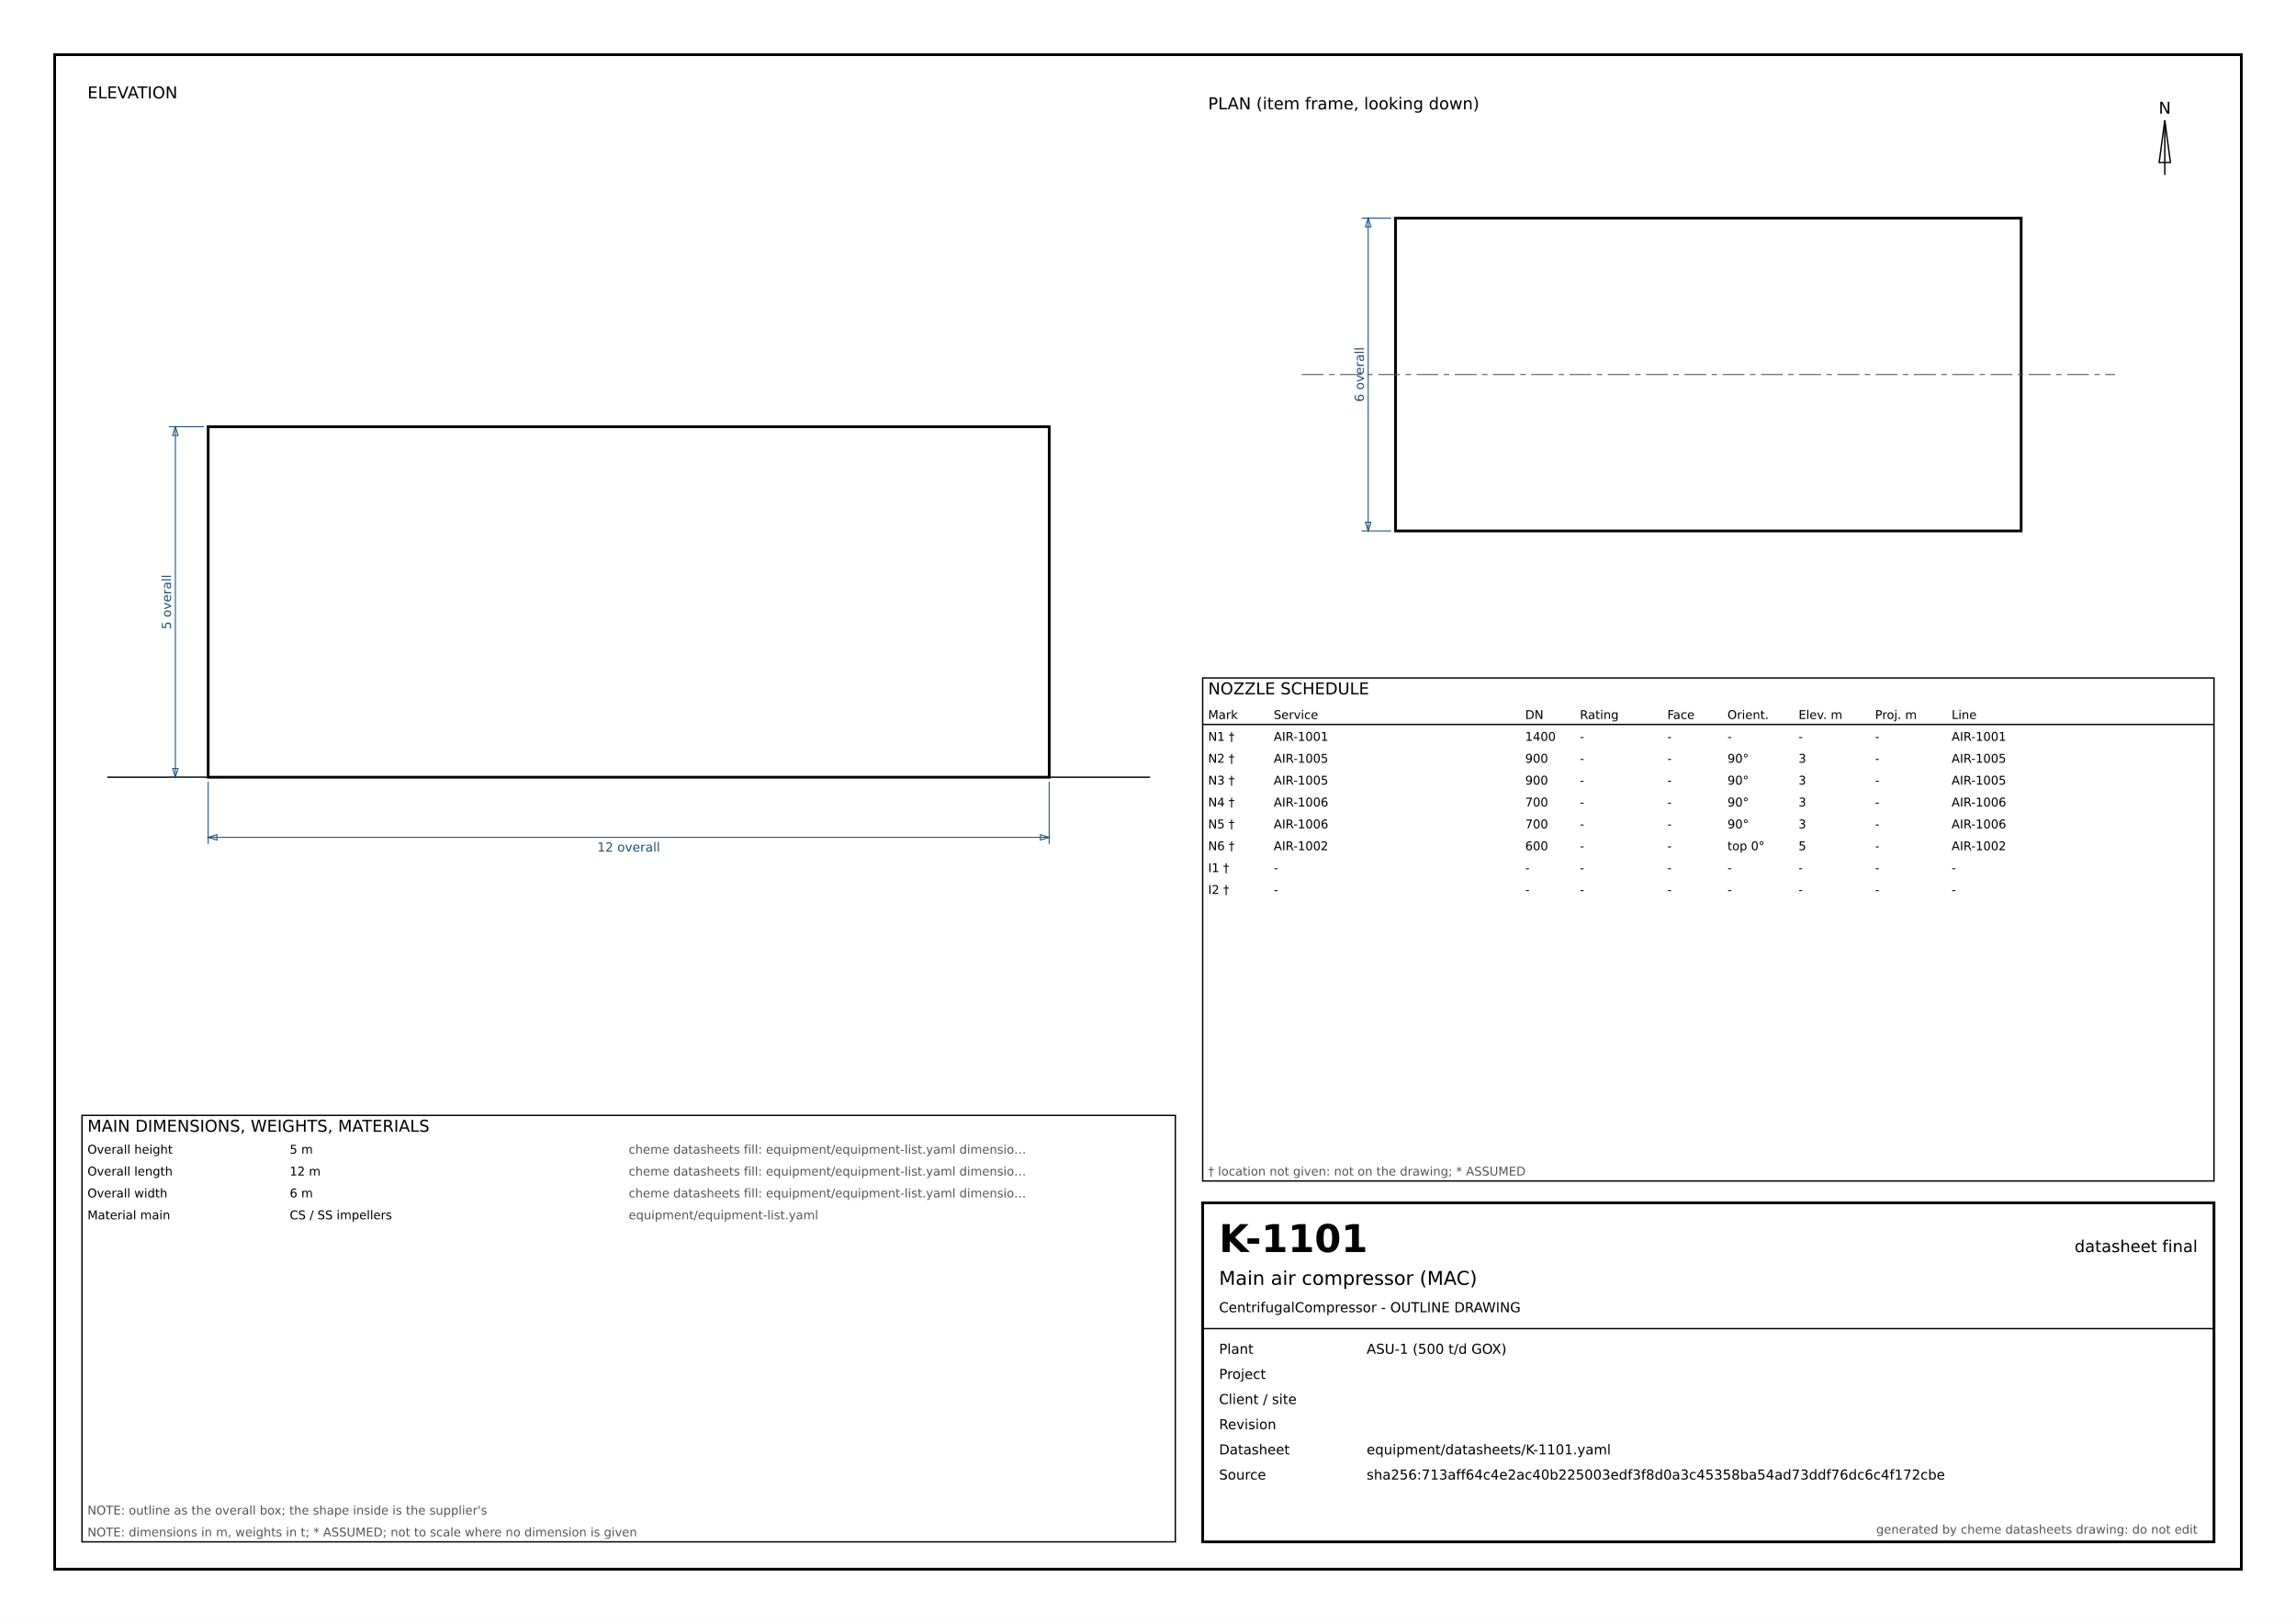
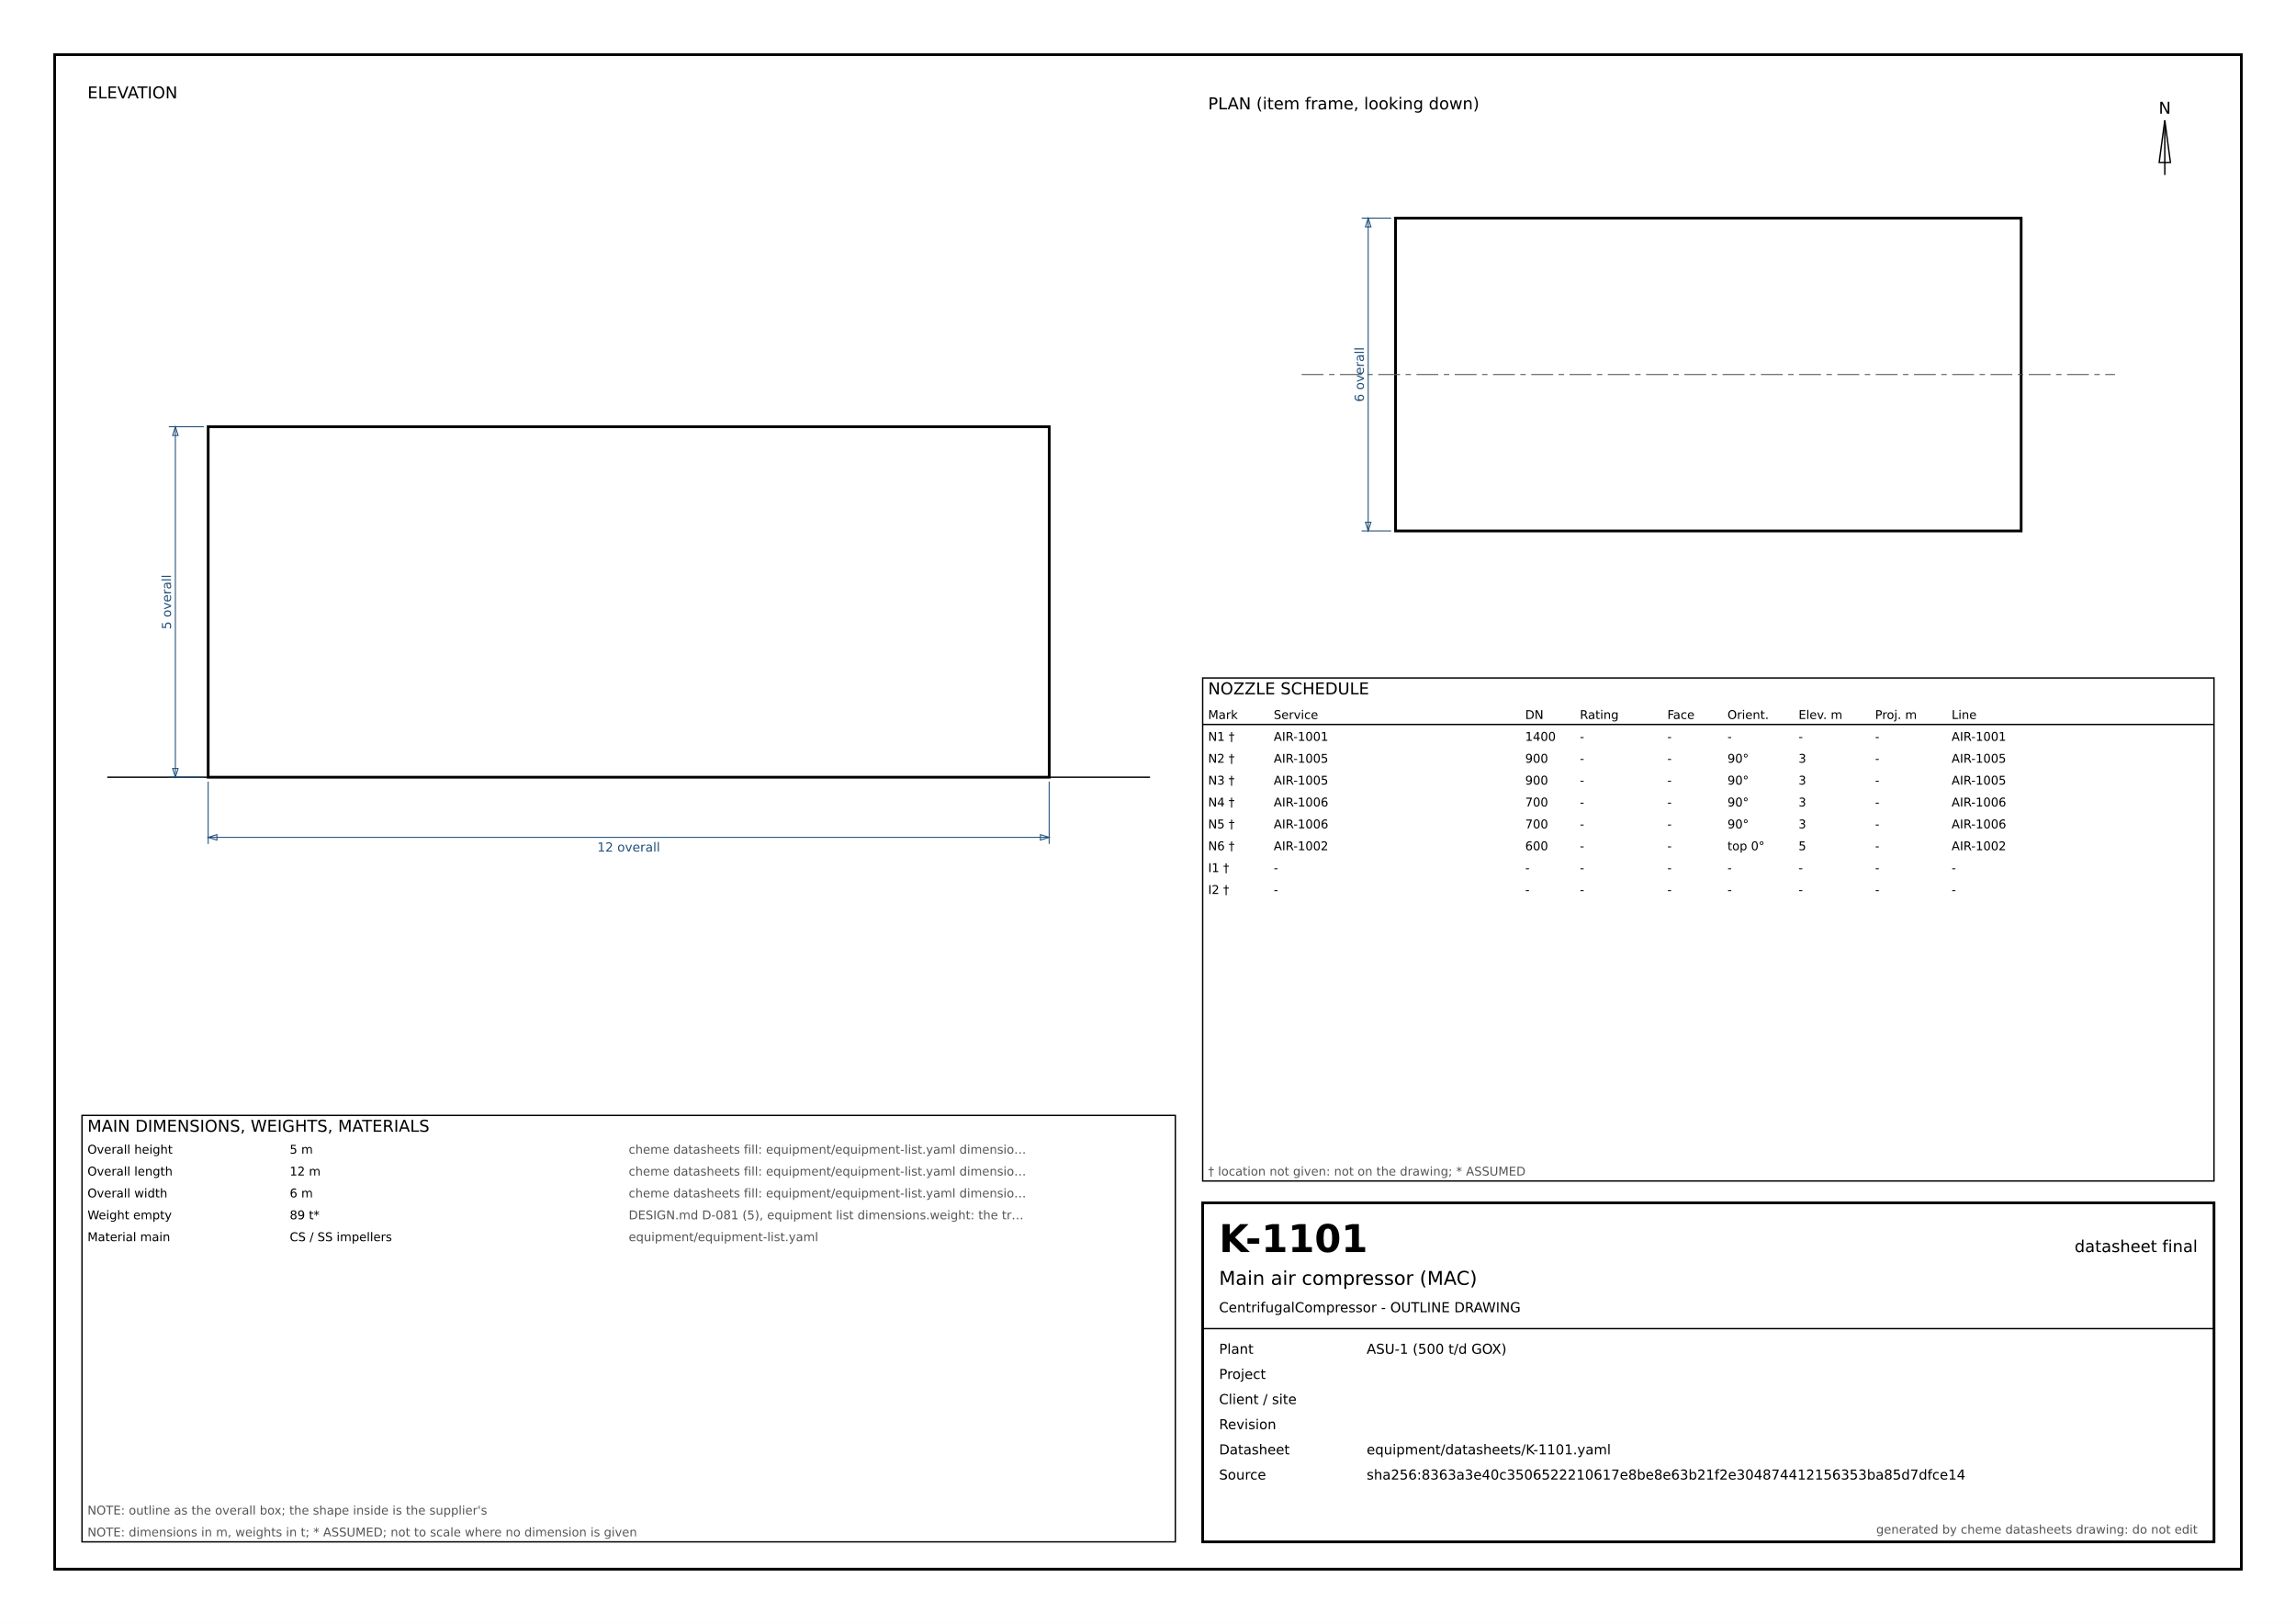
<svg xmlns="http://www.w3.org/2000/svg" width="420mm" height="297mm" viewBox="0 0 420 297">
  <style>
.frame{fill:none;stroke:#000;stroke-width:0.5}
.thin{fill:none;stroke:#000;stroke-width:0.25}
.outline{fill:#fff;stroke:#000;stroke-width:0.5}
.hidden{fill:none;stroke:#000;stroke-width:0.25;stroke-dasharray:1.5 1}
.centre{fill:none;stroke:#555;stroke-width:0.18;stroke-dasharray:4 1 1 1}
.tl{fill:none;stroke:#555;stroke-width:0.18;stroke-dasharray:2 1}
.dim{fill:none;stroke:#1f4e79;stroke-width:0.18}
.nozzle{fill:#fff;stroke:#b71c1c;stroke-width:0.35}
.section{fill:none;stroke:#2e7d32;stroke-width:0.25;stroke-dasharray:2 1}
text{font-family:'DejaVu Sans',Arial,Helvetica,sans-serif;fill:#000}
.t2{font-size:2.2px}.t25{font-size:2.5px}.t3{font-size:3px}.t35{font-size:3.5px}
.t5{font-size:5px;font-weight:bold}.t7{font-size:7px;font-weight:bold}
.dimt{font-size:2.3px;fill:#1f4e79}.nt{font-size:2.3px;fill:#b71c1c}
.note{font-size:2.2px;fill:#555}
.draft{font-size:40px;font-weight:bold;fill:#c62828;fill-opacity:0.12}
</style>
  <rect x="0" y="0" width="420" height="297" fill="#fff" />
  <rect x="10" y="10" width="400" height="277" class="frame" />
  <text x="16" y="18" class="t3" text-anchor="start">ELEVATION</text>
  <rect x="38.08" y="78.05" width="153.85" height="64.1" class="outline" />
  <line x1="19.62" y1="142.15" x2="210.38" y2="142.15" class="thin" />
  <line x1="38.08" y1="142.95" x2="38.08" y2="154.35" class="dim" />
  <line x1="191.92" y1="142.95" x2="191.92" y2="154.35" class="dim" />
  <line x1="38.08" y1="153.15" x2="191.92" y2="153.15" class="dim" />
  <path d="M38.08,153.15 l1.6,0.5 l0,-1 z" class="dim" />
  <path d="M191.92,153.15 l-1.6,0.5 l0,-1 z" class="dim" />
  <text x="115" y="155.75" class="dimt" text-anchor="middle">12 overall</text>
  <line x1="37.28" y1="142.15" x2="30.88" y2="142.15" class="dim" />
  <line x1="37.28" y1="78.05" x2="30.88" y2="78.05" class="dim" />
  <line x1="32.08" y1="142.15" x2="32.08" y2="78.05" class="dim" />
  <path d="M32.08,142.15 l0.5,-1.6 l-1,0 z" class="dim" />
  <path d="M32.08,78.05 l0.5,1.6 l-1,0 z" class="dim" />
  <text x="31.28" y="110.1" class="dimt" text-anchor="middle" transform="rotate(-90 31.28 110.1)">5 overall</text>
  <rect x="255.28" y="39.89" width="114.44" height="57.22" class="outline" />
  <line x1="254.48" y1="97.11" x2="249.08" y2="97.11" class="dim" />
  <line x1="254.48" y1="39.89" x2="249.08" y2="39.89" class="dim" />
  <line x1="250.28" y1="97.11" x2="250.28" y2="39.89" class="dim" />
  <path d="M250.28,97.11 l0.5,-1.6 l-1,0 z" class="dim" />
  <path d="M250.28,39.89 l0.5,1.6 l-1,0 z" class="dim" />
  <text x="249.48" y="68.5" class="dimt" text-anchor="middle" transform="rotate(-90 249.48 68.5)">6 overall</text>
  <line x1="238.11" y1="68.5" x2="386.89" y2="68.5" class="centre" />
  <line x1="396" y1="32" x2="396" y2="22" class="thin" />
  <path d="M396,22 L394.97,29.71 L397.03,29.71 z" class="thin" />
  <text x="396" y="20.8" class="t3" text-anchor="middle">N</text>
  <text x="221" y="20" class="t3" text-anchor="start">PLAN (item frame, looking down)</text>
  <text x="221" y="127" class="t3" text-anchor="start">NOZZLE SCHEDULE</text>
  <text x="221" y="131.5" class="t2" text-anchor="start">Mark</text>
  <text x="233" y="131.5" class="t2" text-anchor="start">Service</text>
  <text x="279" y="131.5" class="t2" text-anchor="start">DN</text>
  <text x="289" y="131.5" class="t2" text-anchor="start">Rating</text>
  <text x="305" y="131.5" class="t2" text-anchor="start">Face</text>
  <text x="316" y="131.5" class="t2" text-anchor="start">Orient.</text>
  <text x="329" y="131.5" class="t2" text-anchor="start">Elev. m</text>
  <text x="343" y="131.5" class="t2" text-anchor="start">Proj. m</text>
  <text x="357" y="131.5" class="t2" text-anchor="start">Line</text>
  <line x1="220" y1="132.5" x2="405" y2="132.5" class="thin" />
  <text x="221" y="135.5" class="t2" text-anchor="start">N1 †</text>
  <text x="233" y="135.5" class="t2" text-anchor="start">AIR-1001</text>
  <text x="279" y="135.5" class="t2" text-anchor="start">1400</text>
  <text x="289" y="135.5" class="t2" text-anchor="start">-</text>
  <text x="305" y="135.5" class="t2" text-anchor="start">-</text>
  <text x="316" y="135.5" class="t2" text-anchor="start">-</text>
  <text x="329" y="135.5" class="t2" text-anchor="start">-</text>
  <text x="343" y="135.5" class="t2" text-anchor="start">-</text>
  <text x="357" y="135.5" class="t2" text-anchor="start">AIR-1001</text>
  <text x="221" y="139.5" class="t2" text-anchor="start">N2 †</text>
  <text x="233" y="139.5" class="t2" text-anchor="start">AIR-1005</text>
  <text x="279" y="139.5" class="t2" text-anchor="start">900</text>
  <text x="289" y="139.5" class="t2" text-anchor="start">-</text>
  <text x="305" y="139.5" class="t2" text-anchor="start">-</text>
  <text x="316" y="139.5" class="t2" text-anchor="start">90°</text>
  <text x="329" y="139.5" class="t2" text-anchor="start">3</text>
  <text x="343" y="139.5" class="t2" text-anchor="start">-</text>
  <text x="357" y="139.5" class="t2" text-anchor="start">AIR-1005</text>
  <text x="221" y="143.5" class="t2" text-anchor="start">N3 †</text>
  <text x="233" y="143.5" class="t2" text-anchor="start">AIR-1005</text>
  <text x="279" y="143.5" class="t2" text-anchor="start">900</text>
  <text x="289" y="143.5" class="t2" text-anchor="start">-</text>
  <text x="305" y="143.5" class="t2" text-anchor="start">-</text>
  <text x="316" y="143.5" class="t2" text-anchor="start">90°</text>
  <text x="329" y="143.5" class="t2" text-anchor="start">3</text>
  <text x="343" y="143.5" class="t2" text-anchor="start">-</text>
  <text x="357" y="143.5" class="t2" text-anchor="start">AIR-1005</text>
  <text x="221" y="147.5" class="t2" text-anchor="start">N4 †</text>
  <text x="233" y="147.5" class="t2" text-anchor="start">AIR-1006</text>
  <text x="279" y="147.5" class="t2" text-anchor="start">700</text>
  <text x="289" y="147.5" class="t2" text-anchor="start">-</text>
  <text x="305" y="147.5" class="t2" text-anchor="start">-</text>
  <text x="316" y="147.5" class="t2" text-anchor="start">90°</text>
  <text x="329" y="147.5" class="t2" text-anchor="start">3</text>
  <text x="343" y="147.5" class="t2" text-anchor="start">-</text>
  <text x="357" y="147.5" class="t2" text-anchor="start">AIR-1006</text>
  <text x="221" y="151.5" class="t2" text-anchor="start">N5 †</text>
  <text x="233" y="151.5" class="t2" text-anchor="start">AIR-1006</text>
  <text x="279" y="151.5" class="t2" text-anchor="start">700</text>
  <text x="289" y="151.5" class="t2" text-anchor="start">-</text>
  <text x="305" y="151.5" class="t2" text-anchor="start">-</text>
  <text x="316" y="151.5" class="t2" text-anchor="start">90°</text>
  <text x="329" y="151.5" class="t2" text-anchor="start">3</text>
  <text x="343" y="151.5" class="t2" text-anchor="start">-</text>
  <text x="357" y="151.5" class="t2" text-anchor="start">AIR-1006</text>
  <text x="221" y="155.5" class="t2" text-anchor="start">N6 †</text>
  <text x="233" y="155.5" class="t2" text-anchor="start">AIR-1002</text>
  <text x="279" y="155.5" class="t2" text-anchor="start">600</text>
  <text x="289" y="155.5" class="t2" text-anchor="start">-</text>
  <text x="305" y="155.5" class="t2" text-anchor="start">-</text>
  <text x="316" y="155.5" class="t2" text-anchor="start">top 0°</text>
  <text x="329" y="155.5" class="t2" text-anchor="start">5</text>
  <text x="343" y="155.5" class="t2" text-anchor="start">-</text>
  <text x="357" y="155.5" class="t2" text-anchor="start">AIR-1002</text>
  <text x="221" y="159.5" class="t2" text-anchor="start">I1 †</text>
  <text x="233" y="159.5" class="t2" text-anchor="start">-</text>
  <text x="279" y="159.5" class="t2" text-anchor="start">-</text>
  <text x="289" y="159.5" class="t2" text-anchor="start">-</text>
  <text x="305" y="159.5" class="t2" text-anchor="start">-</text>
  <text x="316" y="159.5" class="t2" text-anchor="start">-</text>
  <text x="329" y="159.5" class="t2" text-anchor="start">-</text>
  <text x="343" y="159.5" class="t2" text-anchor="start">-</text>
  <text x="357" y="159.5" class="t2" text-anchor="start">-</text>
  <text x="221" y="163.5" class="t2" text-anchor="start">I2 †</text>
  <text x="233" y="163.5" class="t2" text-anchor="start">-</text>
  <text x="279" y="163.5" class="t2" text-anchor="start">-</text>
  <text x="289" y="163.5" class="t2" text-anchor="start">-</text>
  <text x="305" y="163.5" class="t2" text-anchor="start">-</text>
  <text x="316" y="163.5" class="t2" text-anchor="start">-</text>
  <text x="329" y="163.5" class="t2" text-anchor="start">-</text>
  <text x="343" y="163.5" class="t2" text-anchor="start">-</text>
  <text x="357" y="163.5" class="t2" text-anchor="start">-</text>
  <text x="221" y="215" class="note" text-anchor="start">† location not given: not on the drawing; * ASSUMED</text>
  <rect x="220" y="124" width="185" height="92" class="thin" />
  <text x="16" y="207" class="t3" text-anchor="start">MAIN DIMENSIONS, WEIGHTS, MATERIALS</text>
  <text x="16" y="211" class="t2" text-anchor="start">Overall height</text>
  <text x="53" y="211" class="t2" text-anchor="start">5 m</text>
  <text x="115" y="211" class="note" text-anchor="start">cheme datasheets fill: equipment/equipment-list.yaml dimensio…</text>
  <text x="16" y="215" class="t2" text-anchor="start">Overall length</text>
  <text x="53" y="215" class="t2" text-anchor="start">12 m</text>
  <text x="115" y="215" class="note" text-anchor="start">cheme datasheets fill: equipment/equipment-list.yaml dimensio…</text>
  <text x="16" y="219" class="t2" text-anchor="start">Overall width</text>
  <text x="53" y="219" class="t2" text-anchor="start">6 m</text>
  <text x="115" y="219" class="note" text-anchor="start">cheme datasheets fill: equipment/equipment-list.yaml dimensio…</text>
-   <text x="16" y="223" class="t2" text-anchor="start">Material main</text>
-   <text x="53" y="223" class="t2" text-anchor="start">CS / SS impellers</text>
-   <text x="115" y="223" class="note" text-anchor="start">equipment/equipment-list.yaml</text>
+   <text x="16" y="223" class="t2" text-anchor="start">Weight empty</text>
+   <text x="53" y="223" class="t2" text-anchor="start">89 t*</text>
+   <text x="115" y="223" class="note" text-anchor="start">DESIGN.md D-081 (5), equipment list dimensions.weight: the tr…</text>
+   <text x="16" y="227" class="t2" text-anchor="start">Material main</text>
+   <text x="53" y="227" class="t2" text-anchor="start">CS / SS impellers</text>
+   <text x="115" y="227" class="note" text-anchor="start">equipment/equipment-list.yaml</text>
  <text x="16" y="277" class="note" text-anchor="start">NOTE: outline as the overall box; the shape inside is the supplier's</text>
  <text x="16" y="281" class="note" text-anchor="start">NOTE: dimensions in m, weights in t; * ASSUMED; not to scale where no dimension is given</text>
  <rect x="15" y="204" width="200" height="78" class="thin" />
  <rect x="220" y="220" width="185" height="62" class="frame" />
  <text x="223" y="229" class="t7" text-anchor="start">K-1101</text>
  <text x="223" y="235" class="t35" text-anchor="start">Main air compressor (MAC)</text>
  <text x="223" y="240" class="t25" text-anchor="start">CentrifugalCompressor - OUTLINE DRAWING</text>
  <line x1="220" y1="243" x2="405" y2="243" class="thin" />
  <text x="223" y="247.6" class="t25" text-anchor="start">Plant</text>
  <text x="250" y="247.6" class="t25" text-anchor="start">ASU-1 (500 t/d GOX)</text>
  <text x="223" y="252.2" class="t25" text-anchor="start">Project</text>
  <text x="250" y="252.2" class="t25" text-anchor="start" />
  <text x="223" y="256.8" class="t25" text-anchor="start">Client / site</text>
  <text x="250" y="256.8" class="t25" text-anchor="start" />
  <text x="223" y="261.4" class="t25" text-anchor="start">Revision</text>
  <text x="250" y="261.4" class="t25" text-anchor="start" />
  <text x="223" y="266" class="t25" text-anchor="start">Datasheet</text>
  <text x="250" y="266" class="t25" text-anchor="start">equipment/datasheets/K-1101.yaml</text>
  <text x="223" y="270.6" class="t25" text-anchor="start">Source</text>
-   <text x="250" y="270.6" class="t25" text-anchor="start">sha256:713aff64c4e2ac40b225003edf3f8d0a3c45358ba54ad73ddf76dc6c4f172cbe</text>
+   <text x="250" y="270.6" class="t25" text-anchor="start">sha256:8363a3e40c3506522210617e8be8e63b21f2e304874412156353ba85d7dfce14</text>
  <text x="402" y="229" class="t3" text-anchor="end">datasheet final</text>
  <text x="402" y="280.5" class="note" text-anchor="end">generated by cheme datasheets drawing: do not edit</text>
</svg>
